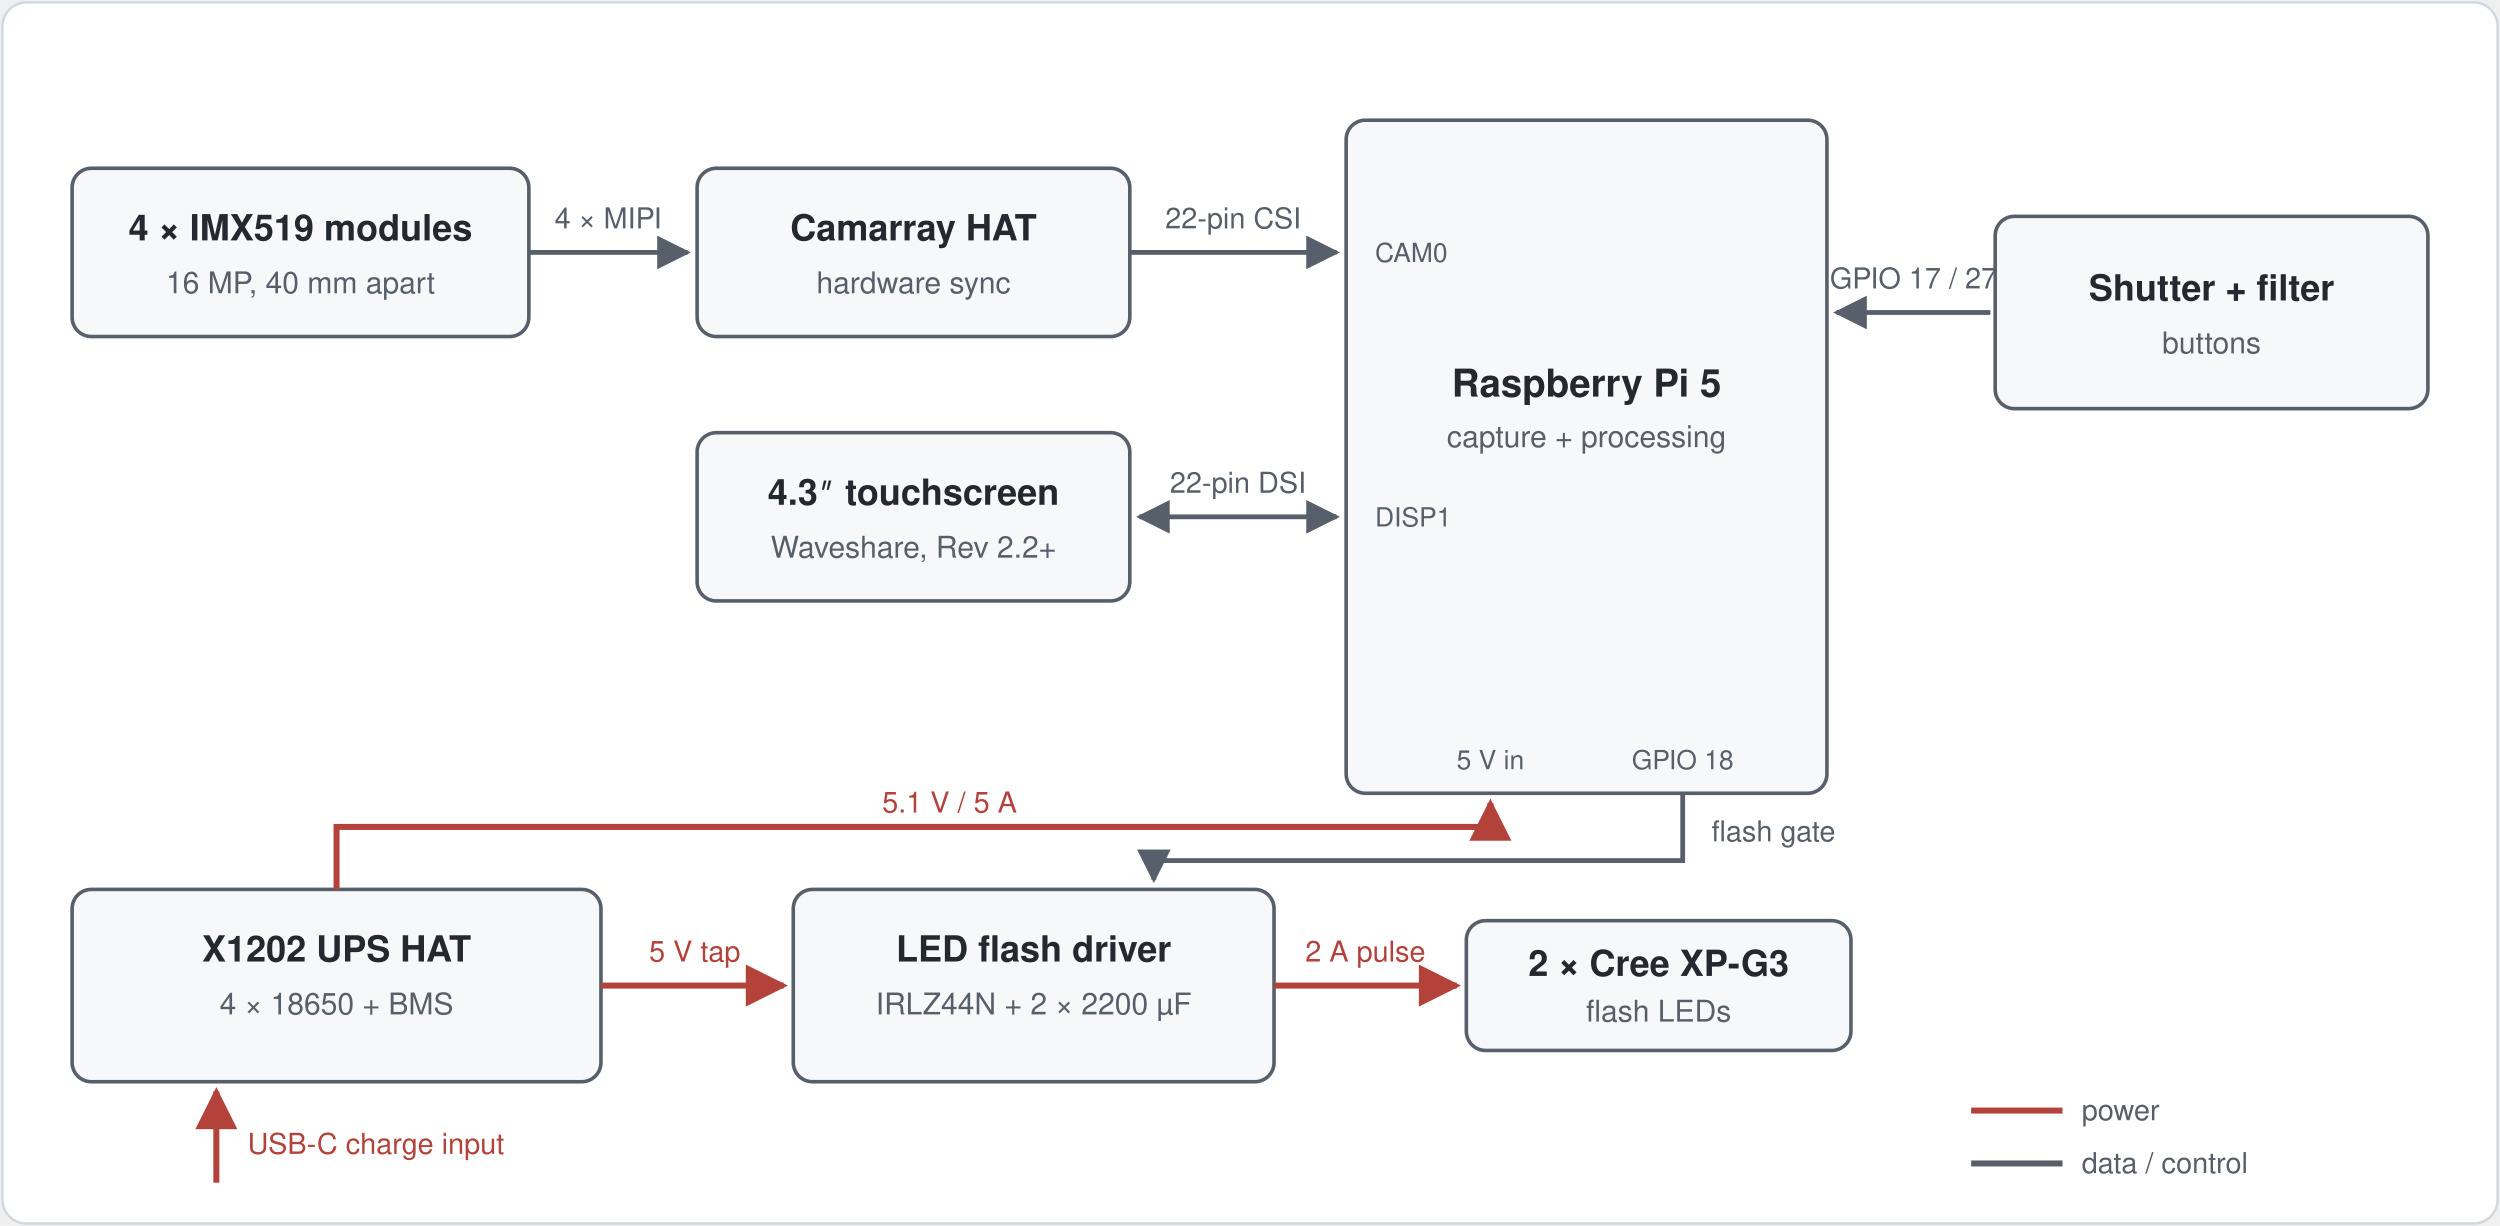
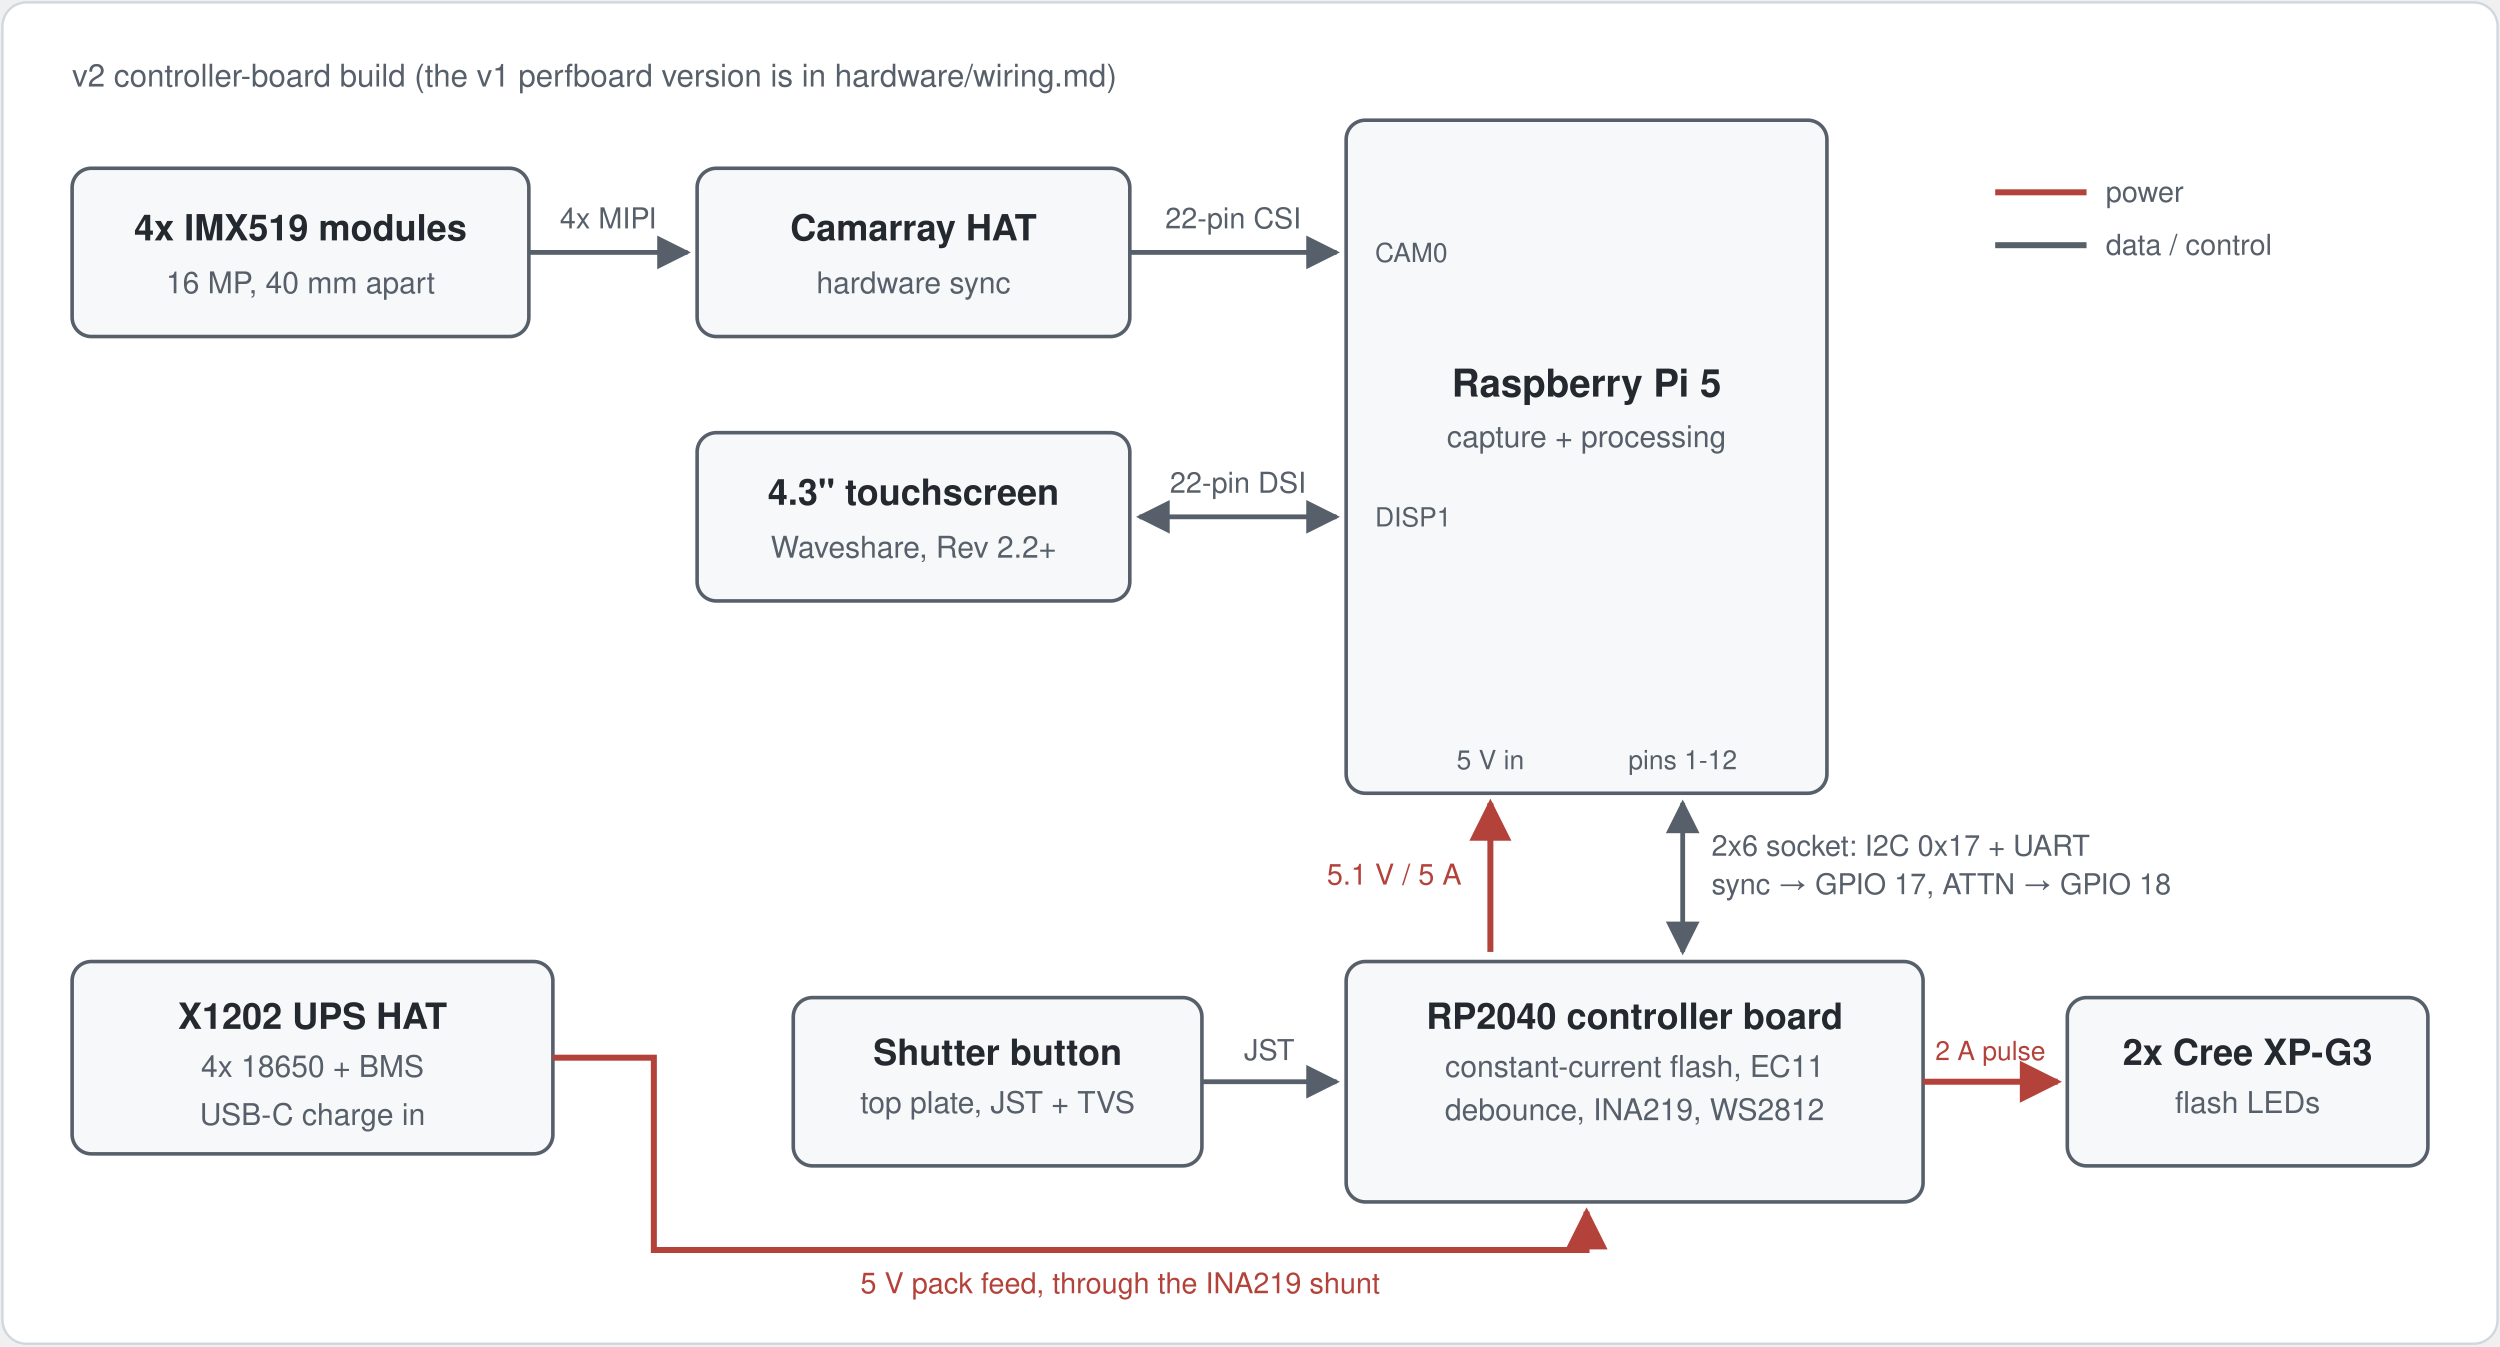
- <svg xmlns="http://www.w3.org/2000/svg" viewBox="0 0 1040 510" font-family="-apple-system, 'Segoe UI', Helvetica, Arial, sans-serif">
+ <svg xmlns="http://www.w3.org/2000/svg" viewBox="0 0 1040 560" font-family="-apple-system, 'Segoe UI', Helvetica, Arial, sans-serif">
  <defs>
    <marker id="a" viewBox="0 0 10 10" refX="9" refY="5" markerWidth="7" markerHeight="7" orient="auto-start-reverse">
      <path d="M0,0 L10,5 L0,10 z" fill="#57606a" />
    </marker>
    <marker id="ar" viewBox="0 0 10 10" refX="9" refY="5" markerWidth="7" markerHeight="7" orient="auto-start-reverse">
      <path d="M0,0 L10,5 L0,10 z" fill="#b3423a" />
    </marker>
  </defs>
-   <rect x="1" y="1" width="1038" height="508" rx="10" fill="#ffffff" stroke="#d0d7de" />
+   <rect x="1" y="1" width="1038" height="558" rx="10" fill="#ffffff" stroke="#d0d7de" />
+   <text x="30" y="36" font-size="13" fill="#57606a">v2 controller-board build (the v1 perfboard version is in hardware/wiring.md)</text>
  <g stroke="#57606a" fill="#f6f8fa" stroke-width="1.5">
    <rect x="30" y="70" width="190" height="70" rx="8" />
    <rect x="290" y="70" width="180" height="70" rx="8" />
    <rect x="560" y="50" width="200" height="280" rx="8" />
    <rect x="290" y="180" width="180" height="70" rx="8" />
-     <rect x="830" y="90" width="180" height="80" rx="8" />
-     <rect x="30" y="370" width="220" height="80" rx="8" />
-     <rect x="330" y="370" width="200" height="80" rx="8" />
-     <rect x="610" y="383" width="160" height="54" rx="8" />
+     <rect x="30" y="400" width="200" height="80" rx="8" />
+     <rect x="330" y="415" width="170" height="70" rx="8" />
+     <rect x="560" y="400" width="240" height="100" rx="8" />
+     <rect x="860" y="415" width="150" height="70" rx="8" />
  </g>
  <g text-anchor="middle" fill="#24292f">
-     <text x="125" y="100" font-size="15" font-weight="600">4 × IMX519 modules</text>
+     <text x="125" y="100" font-size="15" font-weight="600">4x IMX519 modules</text>
    <text x="125" y="122" font-size="12.5" fill="#57606a">16 MP, 40 mm apart</text>
    <text x="380" y="100" font-size="15" font-weight="600">Camarray HAT</text>
    <text x="380" y="122" font-size="12.5" fill="#57606a">hardware sync</text>
    <text x="660" y="165" font-size="16" font-weight="600">Raspberry Pi 5</text>
    <text x="660" y="186" font-size="12.5" fill="#57606a">capture + processing</text>
-     <text x="380" y="210" font-size="15" font-weight="600">4.3″ touchscreen</text>
+     <text x="380" y="210" font-size="15" font-weight="600">4.3" touchscreen</text>
    <text x="380" y="232" font-size="12.5" fill="#57606a">Waveshare, Rev 2.2+</text>
-     <text x="920" y="125" font-size="15" font-weight="600">Shutter + filter</text>
-     <text x="920" y="147" font-size="12.5" fill="#57606a">buttons</text>
-     <text x="140" y="400" font-size="15" font-weight="600">X1202 UPS HAT</text>
-     <text x="140" y="422" font-size="12.5" fill="#57606a">4 × 18650 + BMS</text>
-     <text x="430" y="400" font-size="15" font-weight="600">LED flash driver</text>
-     <text x="430" y="422" font-size="12.5" fill="#57606a">IRLZ44N + 2 × 2200 µF</text>
-     <text x="690" y="406" font-size="15" font-weight="600">2 × Cree XP-G3</text>
-     <text x="690" y="425" font-size="12.5" fill="#57606a">flash LEDs</text>
+     <text x="130" y="428" font-size="15" font-weight="600">X1202 UPS HAT</text>
+     <text x="130" y="448" font-size="12.5" fill="#57606a">4x 18650 + BMS</text>
+     <text x="130" y="468" font-size="12.5" fill="#57606a">USB-C charge in</text>
+     <text x="415" y="443" font-size="15" font-weight="600">Shutter button</text>
+     <text x="415" y="463" font-size="12.5" fill="#57606a">top plate, JST + TVS</text>
+     <text x="680" y="428" font-size="15" font-weight="600">RP2040 controller board</text>
+     <text x="680" y="448" font-size="12.5" fill="#57606a">constant-current flash, EC11</text>
+     <text x="680" y="466" font-size="12.5" fill="#57606a">debounce, INA219, WS2812</text>
+     <text x="935" y="443" font-size="15" font-weight="600">2x Cree XP-G3</text>
+     <text x="935" y="463" font-size="12.5" fill="#57606a">flash LEDs</text>
  </g>
  <g font-size="11" fill="#57606a">
    <text x="572" y="109">CAM0</text>
    <text x="572" y="219">DISP1</text>
    <text x="620" y="320" text-anchor="middle">5 V in</text>
-     <text x="700" y="320" text-anchor="middle">GPIO 18</text>
+     <text x="700" y="320" text-anchor="middle">pins 1-12</text>
  </g>
  <g stroke="#57606a" stroke-width="2" fill="none">
    <line x1="220" y1="105" x2="286" y2="105" marker-end="url(#a)" />
    <line x1="470" y1="105" x2="556" y2="105" marker-end="url(#a)" />
    <line x1="474" y1="215" x2="556" y2="215" marker-start="url(#a)" marker-end="url(#a)" />
-     <line x1="828" y1="130" x2="764" y2="130" marker-end="url(#a)" />
-     <path d="M700,330 V358 H480 V366" marker-end="url(#a)" />
+     <line x1="700" y1="334" x2="700" y2="396" marker-start="url(#a)" marker-end="url(#a)" />
+     <line x1="500" y1="450" x2="556" y2="450" marker-end="url(#a)" />
  </g>
  <g stroke="#b3423a" stroke-width="2.5" fill="none">
-     <path d="M140,370 V344 H620 V334" marker-end="url(#ar)" />
-     <line x1="250" y1="410" x2="326" y2="410" marker-end="url(#ar)" />
-     <line x1="530" y1="410" x2="606" y2="410" marker-end="url(#ar)" />
-     <line x1="90" y1="492" x2="90" y2="454" marker-end="url(#ar)" />
+     <line x1="620" y1="396" x2="620" y2="334" marker-end="url(#ar)" />
+     <path d="M230,440 H272 V520 H660 V504" marker-end="url(#ar)" />
+     <line x1="800" y1="450" x2="856" y2="450" marker-end="url(#ar)" />
  </g>
  <g text-anchor="middle" font-size="12" fill="#57606a">
-     <text x="253" y="95">4 × MIPI</text>
+     <text x="253" y="95">4x MIPI</text>
    <text x="513" y="95">22-pin CSI</text>
    <text x="515" y="205">22-pin DSI</text>
-     <text x="796" y="120">GPIO 17 / 27</text>
-     <text x="712" y="350" text-anchor="start">flash gate</text>
-     <text x="395" y="338" fill="#b3423a">5.1 V / 5 A</text>
-     <text x="289" y="400" fill="#b3423a">5 V tap</text>
-     <text x="568" y="400" fill="#b3423a">2 A pulse</text>
-     <text x="103" y="480" fill="#b3423a" text-anchor="start">USB-C charge input</text>
+     <text x="712" y="356" text-anchor="start">2x6 socket: I2C 0x17 + UART</text>
+     <text x="712" y="372" text-anchor="start">sync → GPIO 17, ATTN → GPIO 18</text>
+     <text x="528" y="441">JST</text>
+     <text x="608" y="368" text-anchor="end" fill="#b3423a">5.1 V / 5 A</text>
+     <text x="466" y="538" fill="#b3423a">5 V pack feed, through the INA219 shunt</text>
+     <text x="828" y="441" font-size="11" fill="#b3423a">2 A pulse</text>
  </g>
  <g stroke-width="2.5">
-     <line x1="820" y1="462" x2="858" y2="462" stroke="#b3423a" />
-     <line x1="820" y1="484" x2="858" y2="484" stroke="#57606a" />
+     <line x1="830" y1="80" x2="868" y2="80" stroke="#b3423a" />
+     <line x1="830" y1="102" x2="868" y2="102" stroke="#57606a" />
  </g>
  <g font-size="12" fill="#57606a">
-     <text x="866" y="466">power</text>
-     <text x="866" y="488">data / control</text>
+     <text x="876" y="84">power</text>
+     <text x="876" y="106">data / control</text>
  </g>
</svg>
